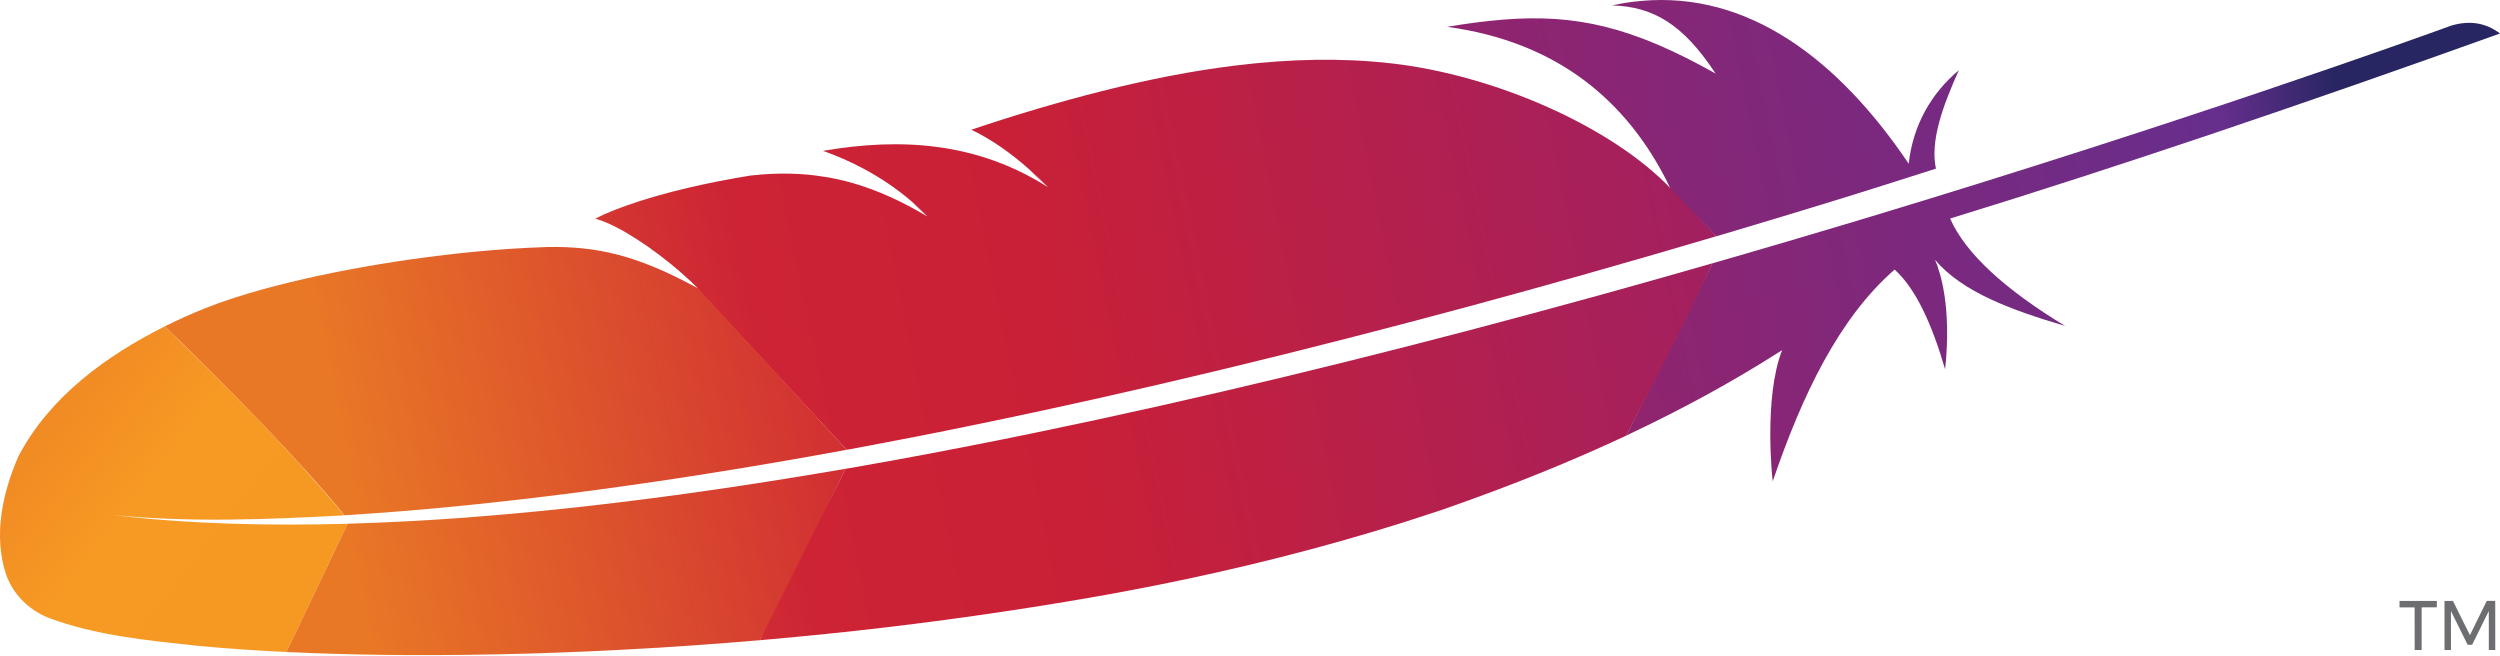
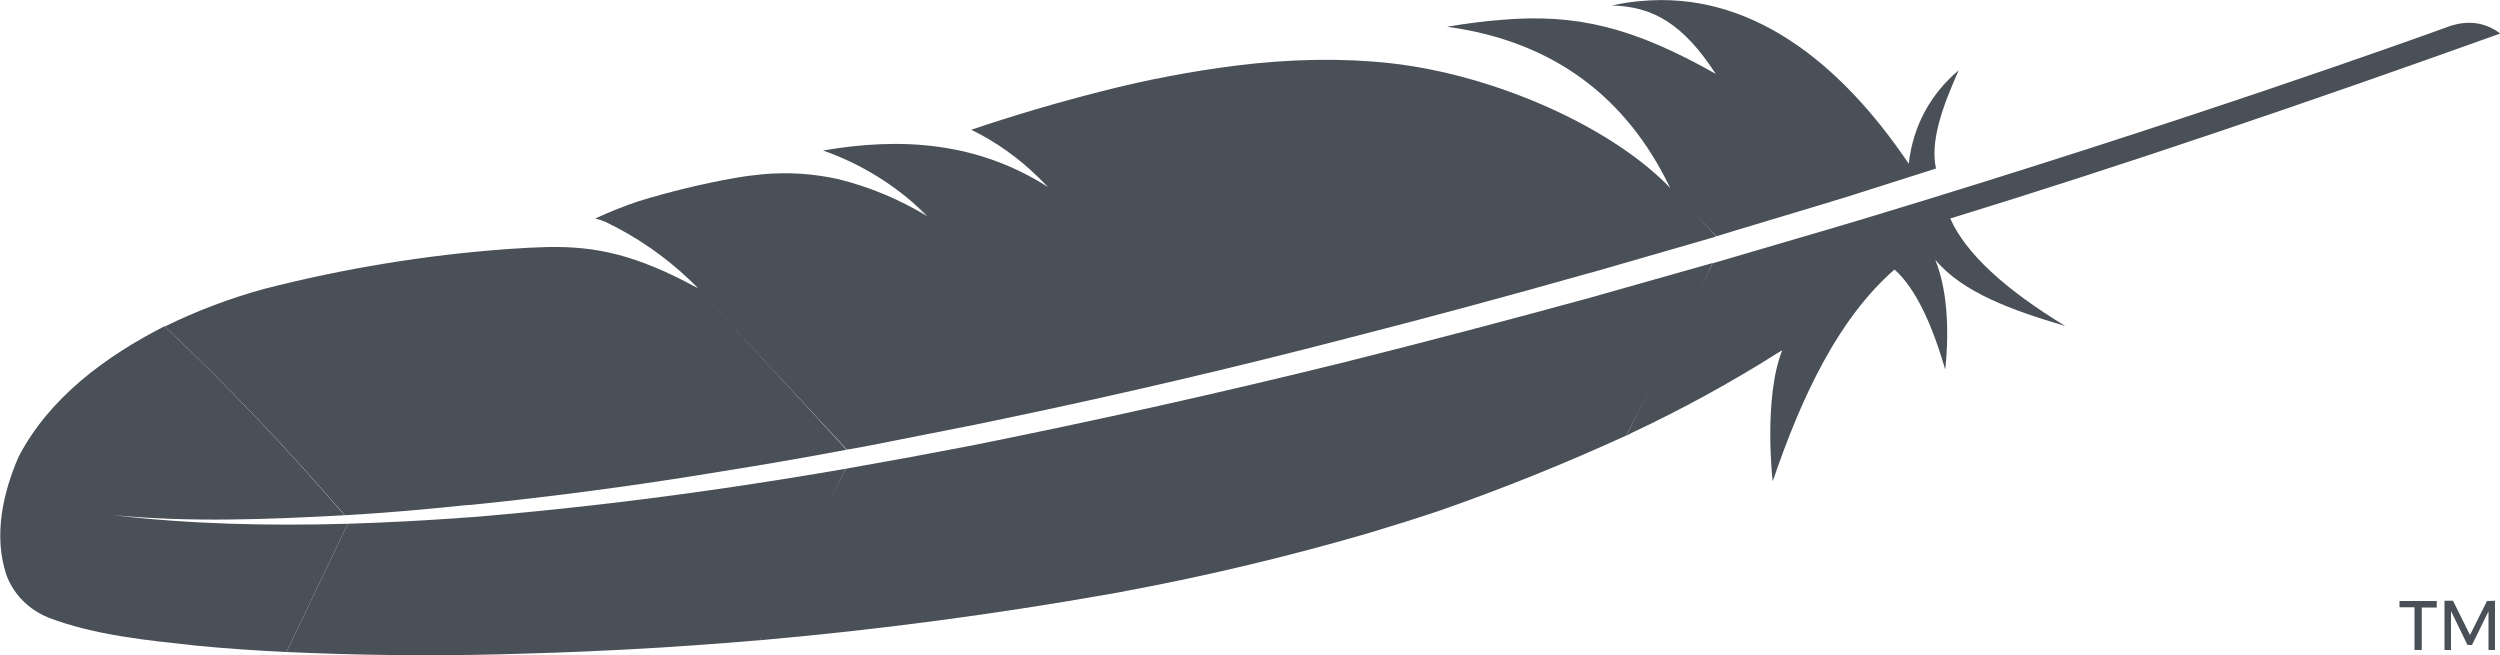
- <svg xmlns="http://www.w3.org/2000/svg" xmlns:xlink="http://www.w3.org/1999/xlink" enable-background="new" height="262.05" viewBox="0 0 1000 262.045" width="1000">
-   <linearGradient id="a" gradientTransform="matrix(-.21591 .044142 -.044142 -.21591 -974.83 437.49)" gradientUnits="userSpaceOnUse" x1="-5167.1" x2="-4570.1" y1="697.55" y2="1395.6">
-     <stop offset="0" stop-color="#f69923" />
-     <stop offset=".312" stop-color="#f79a23" />
-     <stop offset=".838" stop-color="#e97826" />
-   </linearGradient>
-   <linearGradient id="b">
-     <stop offset=".323" stop-color="#9e2064" />
-     <stop offset=".63" stop-color="#c92037" />
-     <stop offset=".751" stop-color="#cd2335" />
-     <stop offset="1" stop-color="#e97826" />
-   </linearGradient>
-   <linearGradient id="c" gradientTransform="matrix(-.21591 .044142 -.044142 -.21591 -974.83 437.49)" gradientUnits="userSpaceOnUse" x1="-9585.3" x2="-5326.2" xlink:href="#b" y1="620.5" y2="620.5" />
-   <linearGradient id="d">
-     <stop offset="0" stop-color="#282662" />
-     <stop offset=".095" stop-color="#662e8d" />
-     <stop offset=".788" stop-color="#9f2064" />
-     <stop offset=".949" stop-color="#cd2032" />
-   </linearGradient>
-   <linearGradient id="e" gradientTransform="matrix(-.21591 .044142 -.044142 -.21591 -974.83 437.49)" gradientUnits="userSpaceOnUse" x1="-9071.2" x2="-6533.2" xlink:href="#d" y1="1047.7" y2="1047.7" />
-   <linearGradient id="f" gradientTransform="matrix(-.21591 .044142 -.044142 -.21591 -974.83 437.49)" gradientUnits="userSpaceOnUse" x1="-9346.1" x2="-5087" xlink:href="#b" y1="580.82" y2="580.82" />
-   <linearGradient id="g" gradientTransform="matrix(-.21591 .044142 -.044142 -.21591 -974.83 437.49)" gradientUnits="userSpaceOnUse" x1="-9035.5" x2="-6797.2" xlink:href="#d" y1="638.44" y2="638.44" />
-   <linearGradient id="h" gradientTransform="matrix(-.21591 .044142 -.044142 -.21591 -974.83 437.49)" gradientUnits="userSpaceOnUse" x1="-9346.1" x2="-5087" xlink:href="#b" y1="1021.6" y2="1021.6" />
-   <linearGradient id="i" gradientTransform="matrix(-.21591 .044142 -.044142 -.21591 -974.83 437.49)" gradientUnits="userSpaceOnUse" x1="-9610.3" x2="-5351.2" xlink:href="#b" y1="999.73" y2="999.73" />
-   <linearGradient id="j" gradientTransform="matrix(-.21591 .044142 -.044142 -.21591 -974.83 437.49)" gradientUnits="userSpaceOnUse" x1="-9346.1" x2="-5087" xlink:href="#b" y1="1152.7" y2="1152.7" />
-   <linearGradient id="k" gradientTransform="matrix(-.21591 .044142 -.044142 -.21591 -974.83 437.49)" gradientUnits="userSpaceOnUse" x1="-9346.1" x2="-5087" xlink:href="#b" y1="1137.7" y2="1137.7" />
-   <linearGradient id="l" gradientTransform="matrix(-.21591 .044142 -.044142 -.21591 -974.83 437.49)" gradientUnits="userSpaceOnUse" x1="-6953.4" x2="-6012" xlink:href="#b" y1="1134.7" y2="1134.7" />
-   <g transform="translate(-3.9433 180.23)">
-     <path d="m656.71-7.091c20.267-9.594 39.714-20.144 58.137-31.855.646-.424 1.3-.799 1.946-1.223-7.515 19.097-3.838 52.585-3.754 52.44 11.85-34.711 26.515-65.255 48.744-84.672 8.483 7.593 14.923 21.83 20.214 39.882 2.619-24.849-1.858-38.732-4.051-43.799 10.917 12.948 30.734 20.176 52.045 26.46-23.946-14.536-39.792-28.878-46.004-42.955 68.312-21.018 142.29-46.157 219.96-74.026-6.093-4.591-12.639-5.169-19.442-3.171-14.023 5.102-106.22 38.312-231.64 76.244-3.563 1.078-7.157 2.151-10.768 3.237-1.007.307-2.026.597-3.015.891-13.174 3.951-26.666 7.919-40.462 11.92-3.143.904-6.287 1.808-9.447 2.725-.066.022-.132.043-.181.052l-34.514 68.935c.712-.335 1.494-.724 2.241-1.085z" fill="url(#g)" />
-     <path d="m23.148 66.817c19.071 7.196 39.608 9.085 59.733 11.274 11.854 1.123 23.738 1.914 35.63 2.493 8.169-17.104 16.338-34.207 24.508-51.311-31.491.856-63.087.176-94.393-3.54 30.943 3.103 62.137 1.849 93.129.17-22.37-26.669-46.909-51.428-71.93-75.588-23.519 11.839-46.291 28.35-58.634 52.244-6.3 14.546-9.951 31.534-4.821 46.981 2.756 7.894 9.065 14.16 16.773 17.277z" fill="url(#a)" />
-     <g fill="none">
-       <path d="m280.24-67.689c-.154-.133-.289-.279-.443-.412l2.62 2.831c.233.129.44.223.655.365-.947-.944-1.898-1.857-2.832-2.784z" />
-       <path d="m368.72-99.465c1.689 1.464 3.316 3.029 4.92 4.638-1.604-1.609-3.249-3.161-4.92-4.638z" />
-       <path d="m640.89-71.354c-.773.216-1.545.432-2.304.666-15.919 4.505-31.444 8.801-46.643 12.908-17.052 4.604-33.627 8.965-49.773 13.089-17.016 4.358-33.536 8.458-49.579 12.315-16.829 4.055-33.127 7.826-48.887 11.362-12.825 2.869-25.296 5.586-37.426 8.133-4.033.85-8.049 1.688-12.029 2.499-7.881 1.618-15.643 3.175-23.223 4.681-7.011 1.385-13.886 2.696-20.659 3.959-2.255.437-4.487.83-6.724 1.254-.357.073-.728.128-1.085.201l2.226 2.41-2.558 5.134c.552-.107 1.099-.183 1.663-.273 10.236-1.773 20.516-3.633 30.84-5.582 5.965-1.131 11.949-2.275 17.936-3.449 16.6-3.254 33.24-6.675 49.89-10.268 16.826-3.614 33.632-7.404 50.376-11.314 16.449-3.828 32.823-7.792 49.096-11.819 16.242-4.032 32.358-8.161 48.306-12.331 16.654-4.364 33.08-8.778 49.245-13.247 3.646-1.002 7.293-2.005 10.926-3.025 13.032-3.626 25.843-7.253 38.464-10.878l4.056-8.11-2.498-2.703c-.38.117-.759.234-1.121.338-16.542 4.885-32.709 9.574-48.514 14.048z" />
-       <path d="m374.86-93.622c-.012-.018-.031-.004-.044-.022 0 0 .012.018.044.022z" />
-     </g>
-     <path d="m415.36-112.67c2.517 2.359 5.082 4.819 7.717 7.337.012.018.044.022.057.04-1.289-1.294-2.564-2.571-3.862-3.803s-2.587-2.417-3.912-3.574z" fill="#be202e" />
-     <path d="m415.36-112.67c2.517 2.359 5.082 4.819 7.717 7.337.012.018.044.022.057.04-1.289-1.294-2.564-2.571-3.862-3.803s-2.587-2.417-3.912-3.574z" fill="#be202e" opacity=".35" />
-     <path d="m374.77-93.666s.012.018.031.005c.012.018.031.004.044.022-.394-.421-.811-.798-1.192-1.201-1.617-1.627-3.262-3.178-4.92-4.638 1.968 1.915 3.999 3.839 6.037 5.812z" fill="#be202e" />
-     <path d="m374.77-93.666s.012.018.031.005c.012.018.031.004.044.022-.394-.421-.811-.798-1.192-1.201-1.617-1.627-3.262-3.178-4.92-4.638 1.968 1.915 3.999 3.839 6.037 5.812z" fill="#be202e" opacity=".35" />
-     <path d="m294.05 14.992c-16.961 2.507-33.723 4.729-50.218 6.643-17.122 1.995-33.955 3.639-50.416 4.896-.957.078-1.945.152-2.919.244-16.218 1.215-32.064 2.045-47.489 2.48l-24.508 51.311c3.159.154 6.354.282 9.611.419 12.251.464 25.27.743 38.902.814 15.365.076 31.56-.134 48.36-.601 15.522-.452 31.601-1.152 48.051-2.128 14.003-.835 28.316-1.845 42.838-3.091.542-.045 1.068-.078 1.61-.124 13.32-22.17 22.89-45.722 34.335-68.583-16.183 2.78-32.241 5.358-48.157 7.721z" fill="url(#c)" />
-     <path d="m639.56-61.012c-16.179 4.451-32.604 8.865-49.245 13.247-15.935 4.188-32.046 8.286-48.306 12.331-16.26 4.045-32.63 7.979-49.096 11.819-16.744 3.91-33.563 7.683-50.376 11.314-16.632 3.58-33.29 7.014-49.89 10.268-5.988 1.175-11.971 2.318-17.936 3.449-10.325 1.948-20.605 3.809-30.84 5.582-.552.107-1.099.183-1.663.273l-34.33 68.583c1.085-.091 2.156-.2 3.241-.291 15.39-1.37 31.015-2.941 46.779-4.806 15.922-1.874 31.965-4.029 48.062-6.443 13.582-2.032 27.162-4.253 40.724-6.682 2.753-.505 5.458-1.001 8.18-1.511 16.983-3.181 33.094-6.649 48.365-10.29 17.296-4.127 33.51-8.494 48.609-12.995 9.938-2.951 19.414-5.971 28.431-8.98 7.64-2.647 15.232-5.395 22.71-8.223 17.654-6.642 34.84-13.842 51.5-21.64 11.64-22.613 23.669-45.588 34.514-68.935-12.622 3.624-25.468 7.277-38.5 10.904-3.615 1.007-7.279 2.023-10.926 3.025z" fill="url(#f)" />
-     <path d="m343.66-.501c2.219-.411 4.456-.835 6.724-1.254 6.76-1.281 13.634-2.591 20.659-3.959 7.594-1.488 15.325-3.049 23.223-4.681 3.98-.811 7.965-1.653 12.029-2.499 12.131-2.547 24.602-5.264 37.426-8.133 15.759-3.536 32.058-7.307 48.887-11.362 16.043-3.856 32.564-7.957 49.579-12.315 16.146-4.125 32.739-8.498 49.773-13.089 15.198-4.108 30.724-8.403 46.643-12.908.773-.216 1.545-.432 2.304-.666 15.804-4.475 31.971-9.164 48.483-14.053.38-.117.759-.234 1.121-.338l-19.143-20.676c.239.508.528 1.008.767 1.516-23.296-24.428-69.92-45.278-111.88-49.997-19.338-2.178-39.994-1.843-62.413.925-16.69 2.059-34.353 5.47-53.191 10.219-16.464 4.141-33.814 9.268-52.184 15.425 7.838 3.763 15.478 9.073 22.931 15.646 1.294 1.153 2.614 2.342 3.912 3.574s2.591 2.496 3.862 3.803c-.012-.018-.044-.022-.057-.04-28.247-17.932-58.622-19.938-89.973-14.526 9.392 3.269 23.242 9.627 35.603 20.379 1.689 1.464 3.316 3.029 4.92 4.638.412.408.811.798 1.192 1.201-.012-.018-.031-.004-.044-.022 0 0-.012-.018-.031-.004-10.105-6.006-19.623-10.334-29.164-13.137-2.037-.602-4.084-1.142-6.144-1.59-3.126-.7-6.261-1.229-9.432-1.621-2.026-.254-4.061-.446-6.124-.563-4.825-.291-9.762-.252-14.877.138-1.561.115-3.127.26-4.727.432-2.228.362-4.394.734-6.529 1.11-9.645 1.719-18.003 3.581-25.18 5.446-3.589.932-6.86 1.849-9.849 2.775-1.188.359-2.345.723-3.453 1.079-3.312 1.084-6.204 2.103-8.696 3.073-3.728 1.447-6.569 2.758-8.568 3.801 1.303.351 2.697.826 4.166 1.438 10.15 4.217 23.891 14.166 33.591 23.215l-17.583-18.98 17.583 18.98c.154.133.289.279.443.412.951.913 1.898 1.857 2.863 2.788-.233-.129-.44-.173-.655-.315l60.164 64.89c.34-.06.679-.12 1.05-.175z" fill="url(#h)" />
-     <path d="m141.76 25.871c14.308-.869 30.359-2.124 48.242-3.943.926-.083 1.888-.192 2.831-.288 15.471-1.594 32.288-3.555 50.488-6.02 15.721-2.108 32.439-4.572 50.245-7.458 15.511-2.502 31.888-5.316 49.043-8.488l-59.49-64.569c-24.736-13.567-40.821-16.794-59.841-16.547-5.176.161-10.523.422-15.982.793-16.711 1.142-34.469 3.279-51.604 6.106-16.54 2.743-32.435 6.133-46.23 9.913-8.771 2.416-16.684 4.99-23.332 7.642-5.862 2.343-11.266 4.786-16.287 7.302 25.101 24.05 54.589 54.423 71.931 75.557z" fill="url(#i)" />
-     <path d="m419.27-109.1c1.298 1.232 2.591 2.496 3.862 3.803-1.271-1.307-2.564-2.571-3.862-3.803z" fill="#be202e" />
-     <path d="m419.27-109.1c1.298 1.232 2.591 2.496 3.862 3.803-1.271-1.307-2.564-2.571-3.862-3.803z" fill="#be202e" opacity=".35" />
-     <path d="m419.27-109.1c1.298 1.232 2.591 2.496 3.862 3.803-1.271-1.307-2.564-2.571-3.862-3.803z" fill="url(#j)" />
-     <path d="m374.86-93.622c-.394-.421-.811-.798-1.192-1.201.381.403.78.793 1.192 1.201z" fill="#be202e" />
-     <path d="m374.86-93.622c-.394-.421-.811-.798-1.192-1.201.381.403.78.793 1.192 1.201z" fill="#be202e" opacity=".35" />
-     <path d="m374.86-93.622c-.394-.421-.811-.798-1.192-1.201.381.403.78.793 1.192 1.201z" fill="url(#k)" />
-     <path d="m374.81-93.662s-.012-.018-.031-.004c0 0 .012.018.031.004z" fill="#be202e" />
-     <path d="m374.81-93.662s-.012-.018-.031-.004c0 0 .012.018.031.004z" fill="#be202e" opacity=".35" />
-     <path d="m374.81-93.662s-.012-.018-.031-.004c0 0 .012.018.031.004z" fill="url(#l)" />
-     <path d="m963.76 60.139.001 2.579 6.038-.003.009 17.057 2.799-.001-.009-17.057 6.082-.003-.002-2.579-14.92.008zm34.886-.018-6.737 13.711-6.795-13.704-3.372.002.009 19.636 2.578-.001-.009-15.581 6.684 13.506 1.785-.001 6.671-13.513.01 15.581 2.578-.001-.01-19.636-3.394.002z" fill="#6d6e71" />
-     <path d="m697.74-87.882c12.856-3.825 25.903-7.764 39.192-11.856.199-.065.38-.117.578-.182 1.881-.571 3.748-1.161 5.629-1.732 8.95-2.767 16.955-5.328 35.178-11.129-2.342-10.966 2.619-24.849 9.169-39.363-11.075 9.226-18.387 22.082-20.063 37.399-28.142-41.768-64.174-69.017-107.07-65.115-3.832.345-7.683.923-11.624 1.787 16.438.487 28.367 7.363 41.449 27.265.044.022.101.062.145.085-.044-.022-.101-.062-.145-.085-33.43-18.78-55.964-23.938-85.227-21.557-6.936.561-14.25 1.539-22.182 2.866 43.476 5.873 71.791 29.037 88.586 63.086l.776 1.494 18.367 19.182c2.419-.696 4.825-1.41 7.249-2.137z" fill="url(#e)" />
+ <svg xmlns="http://www.w3.org/2000/svg" width="1000" height="262" viewBox="0 0 1000 262">
+   <path fill="#495057" d="M652.8 173.1a535 535 0 0 0 58.1-31.8l2-1.2c-7.6 19-3.9 52.5-3.8 52.4 11.8-34.7 26.5-65.3 48.7-84.7 8.5 7.6 15 21.9 20.3 40 2.6-25-1.9-38.8-4-43.9 10.8 13 30.6 20.2 52 26.5-24-14.6-39.8-29-46-43 68.3-21 142.2-46.1 220-74-6.2-4.6-12.7-5.2-19.5-3.2-14 5.1-106.3 38.3-231.7 76.3l-10.7 3.2-3 .9-50.1 14.7-34.6 69zM19.2 247c19 7.2 39.6 9.1 59.7 11.3q17.9 1.7 35.7 2.5l24.5-51.3c-31.5.9-63.1.2-94.4-3.5 31 3 62.1 1.8 93.1.1a995 995 0 0 0-72-75.6C42.5 142.4 19.7 159 7.4 182.8c-6.3 14.5-10 31.5-4.9 47 2.8 7.9 9.1 14.1 16.8 17.2" />
+   <g fill="none">
+     <path d="M276.3 112.5q-.3 0-.4-.4l2.6 2.9.6.3zM637 108.9l-2.4.6a4084 4084 0 0 1-146 38.4 3188 3188 0 0 1-142.2 30.6l-6.7 1.2-1 .2 2.1 2.5-2.5 5 1.6-.2a2080 2080 0 0 0 48.8-9A2685 2685 0 0 0 489 156.6a3624 3624 0 0 0 146.6-37.4l11-3 38.4-10.9 4-8.1-2.4-2.7-1.1.3q-24.8 7.5-48.6 14M371 86.6h-.1" />
  </g>
+   <path fill="#495057" d="m411.4 67.6 7.7 7.3z" />
+   <path fill="#495057" d="m411.4 67.6 7.7 7.3z" opacity=".3" />
+   <path fill="#495057" d="M370.8 86.6h.1l-1.2-1.2-5-4.6z" />
+   <path fill="#495057" d="M370.8 86.6h.1l-1.2-1.2-5-4.6z" opacity=".3" />
+   <path fill="#495057" d="M290.1 195.2a1626 1626 0 0 1-100.6 11.6l-3 .2q-24.3 1.8-47.4 2.5l-24.5 51.3 9.6.4a1194 1194 0 0 0 87.2.2 1599 1599 0 0 0 91-5.2l1.5-.1c13.4-22.2 23-45.7 34.4-68.6q-24.3 4.2-48.2 7.7" />
+   <path fill="#495057" d="M635.6 119.2a4661 4661 0 0 1-97.5 25.6 3444 3444 0 0 1-149.4 33.4 2857 2857 0 0 1-48.8 9l-1.6.3-34.4 68.6 3.3-.3a1619 1619 0 0 0 135.5-18q4.2-.7 8.2-1.5a1011 1011 0 0 0 97-23.2q15-4.5 28.4-9a861 861 0 0 0 74.2-29.9c11.7-22.6 23.7-45.6 34.6-69zM339.7 179.7l6.7-1.2 44-8.7 12-2.5a2913 2913 0 0 0 135.8-31.8 3923 3923 0 0 0 96.5-26l2.3-.6 48.5-14 1-.4-19-20.7.7 1.5c-23.3-24.4-70-45.3-111.9-50q-28.9-3.2-62.4 1a437 437 0 0 0-53.2 10.2 708 708 0 0 0-52.2 15.4A102 102 0 0 1 415.4 71l3.8 3.8c-28.3-18-58.6-20-90-14.6a111 111 0 0 1 40.5 25l1.2 1.3a127 127 0 0 0-35.4-14.8 98 98 0 0 0-30.4-2 141 141 0 0 0-11.3 1.5 332 332 0 0 0-38.4 9.3 171 171 0 0 0-17.3 6.9q2 .5 4.2 1.4a132 132 0 0 1 33.6 23.2l-17.6-19 17.6 19 .4.4 2.9 2.8q-.4 0-.7-.3l60.2 64.9z" />
+   <path fill="#495057" d="M137.8 206.1q21.5-1.2 48.3-4l2.8-.2a1589 1589 0 0 0 100.7-13.5q23.4-3.7 49-8.5l-59.4-64.6c-24.8-13.5-40.8-16.8-59.9-16.5q-7.7.2-16 .8a554 554 0 0 0-97.8 16 226 226 0 0 0-39.6 15 1003 1003 0 0 1 72 75.5zM415.3 71.1" />
+   <path fill="#495057" d="M415.3 71.1" opacity=".3" />
+   <path fill="#495057" d="m371 86.6-1.3-1.2z" />
+   <path fill="#495057" d="m371 86.6-1.3-1.2z" opacity=".3" />
+   <path fill="#495057" d="m371 86.6-1.3-1.2zM370.9 86.6" />
+   <path fill="#495057" d="M370.9 86.6" opacity=".3" />
+   <path fill="#495057" d="M959.8 240.4v2.5h6V260h2.9v-17h6v-2.6zm35 0L988 254l-6.8-13.7h-3.4V260h2.6v-15.6L987 258h1.8l6.6-13.5V260h2.6v-19.7zM693.8 92.3 733 80.5l.6-.2 5.6-1.7 35.2-11.2c-2.4-11 2.6-24.8 9.1-39.3-11 9.2-18.3 22-20 37.4-28.2-41.8-64.2-69-107-65.1q-6 .5-11.7 1.8c16.4.4 28.4 7.3 41.4 27.2l.2.1h-.2c-33.4-18.9-56-24-85.2-21.6q-10.4.8-22.2 2.8c43.5 5.9 71.8 29 88.6 63.1l.8 1.5 18.4 19.2z" />
</svg>
